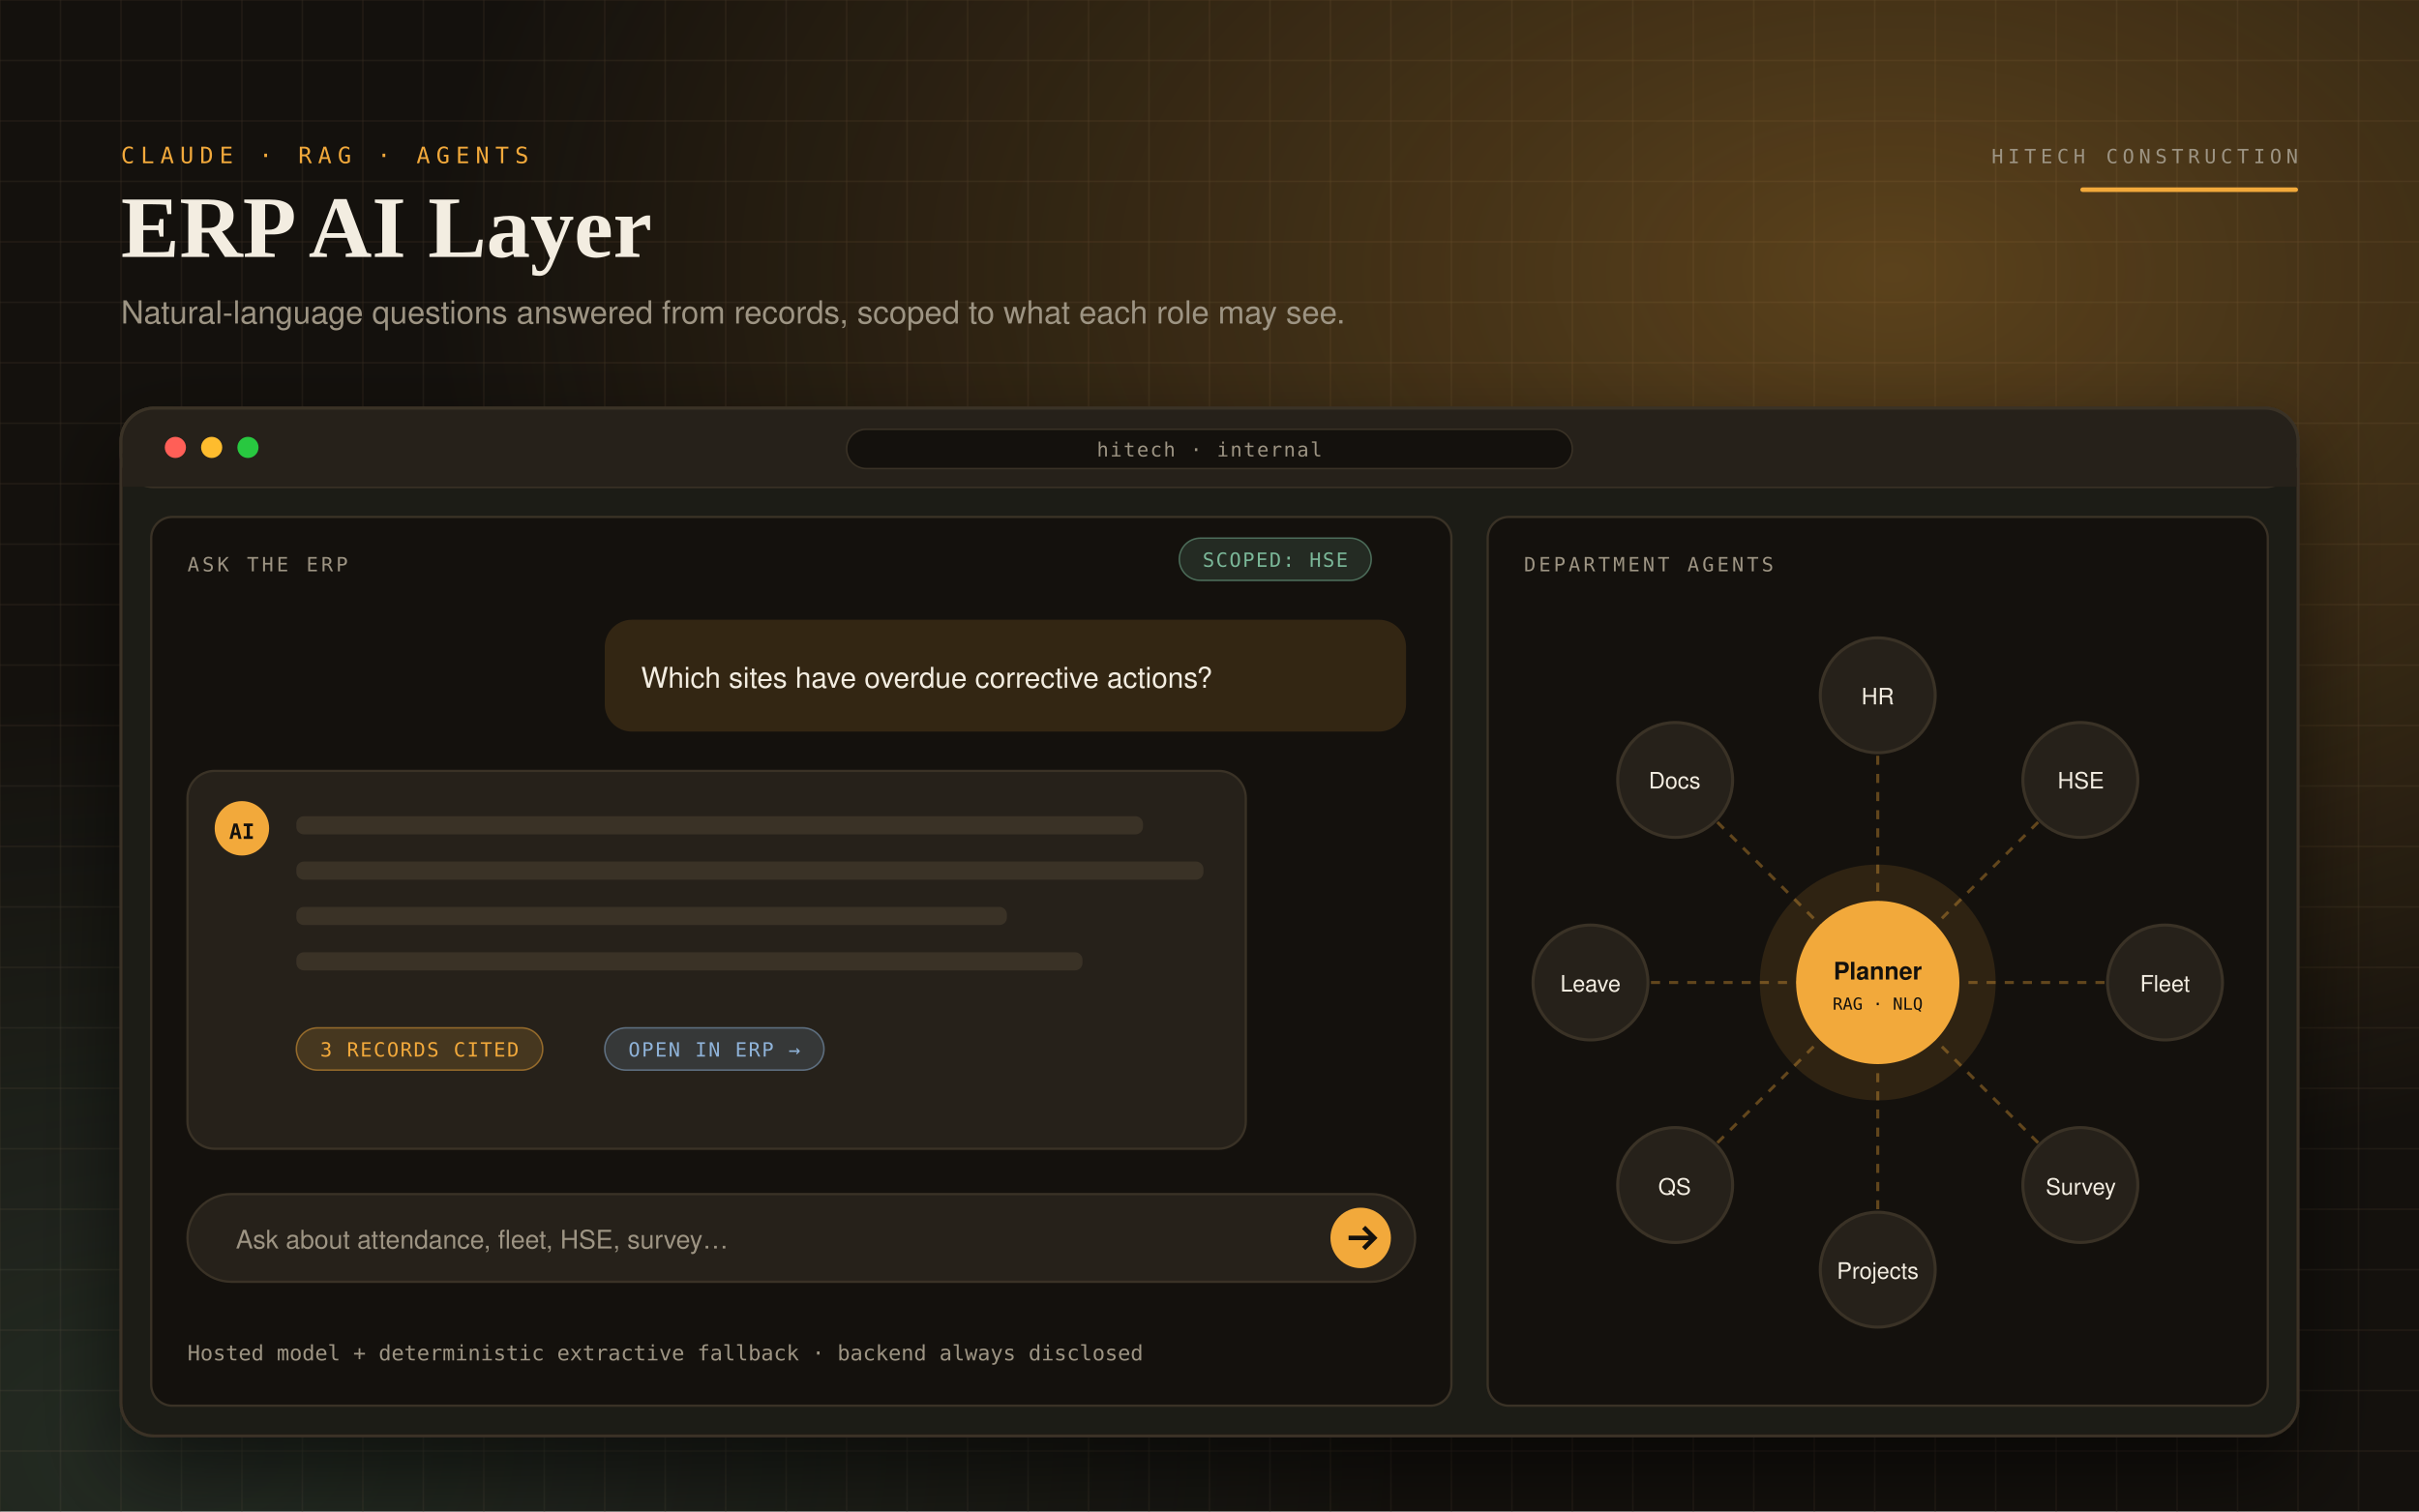
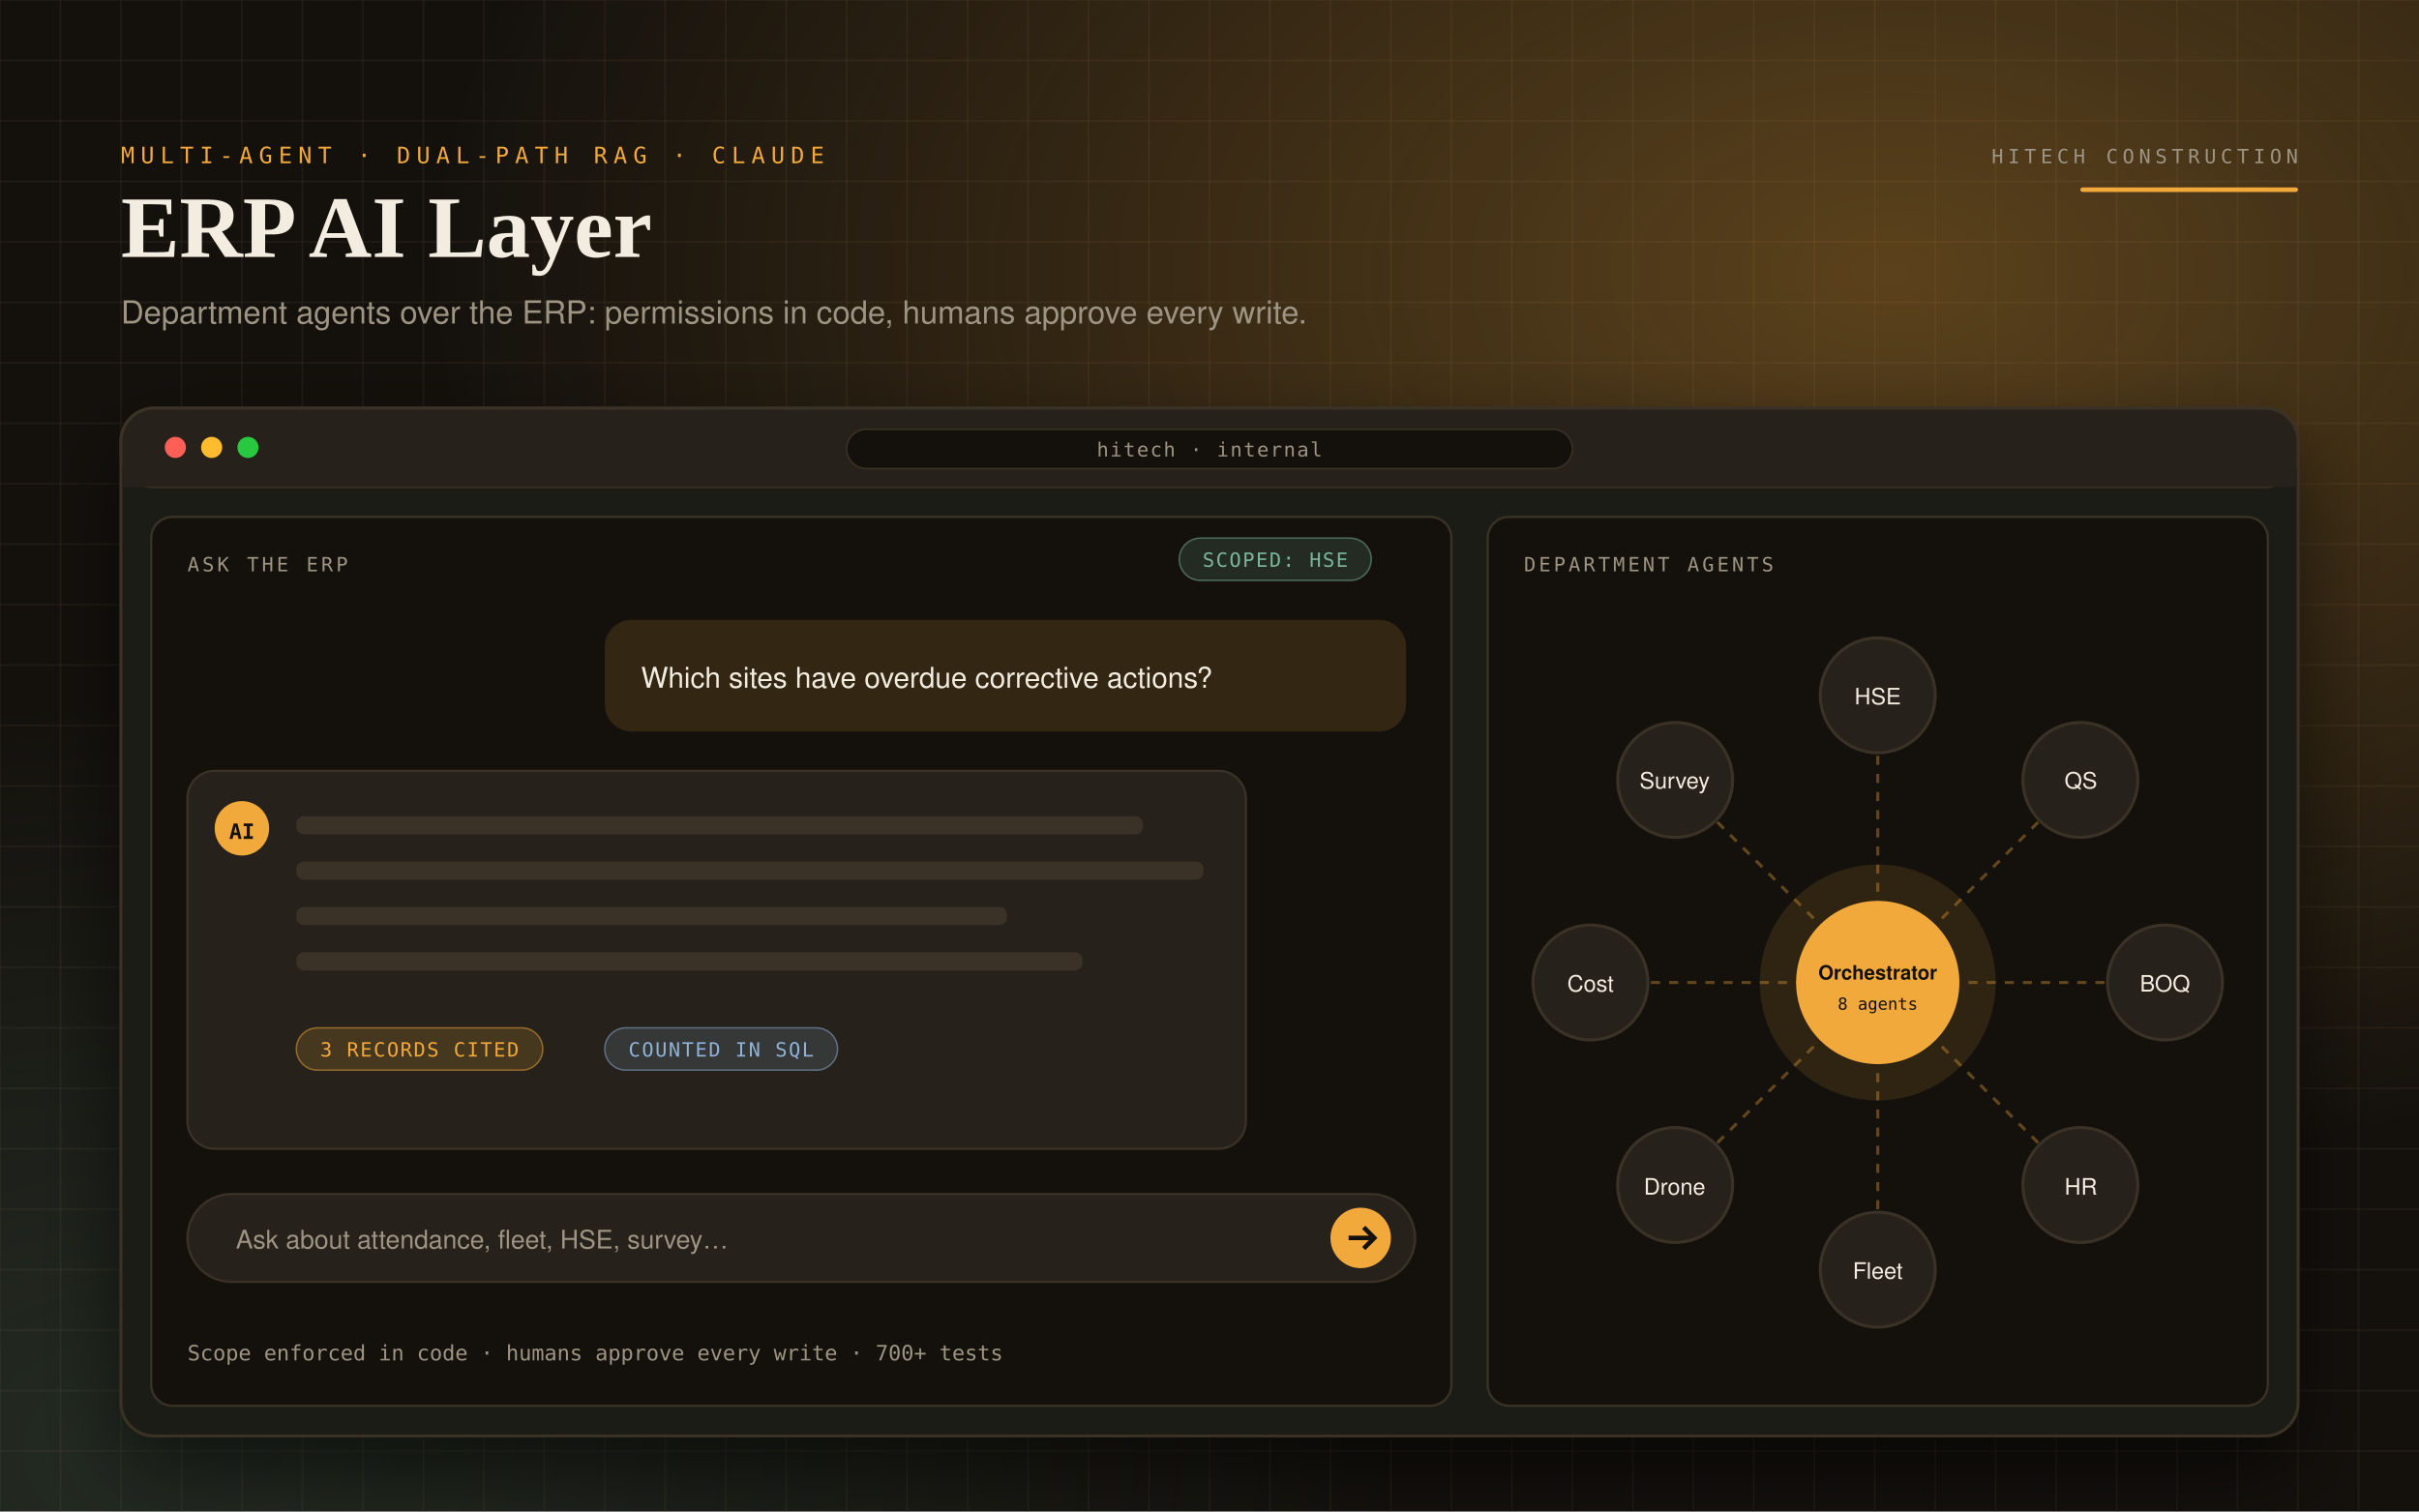
<svg xmlns="http://www.w3.org/2000/svg" viewBox="0 0 1600 1000" width="1600" height="1000">
  <defs>
    <radialGradient id="glow" cx="78%" cy="18%" r="60%">
      <stop offset="0" stop-color="#F2A93B" stop-opacity="0.32" />
      <stop offset="1" stop-color="#F2A93B" stop-opacity="0" />
    </radialGradient>
    <radialGradient id="glow2" cx="8%" cy="96%" r="50%">
      <stop offset="0" stop-color="#7BB899" stop-opacity="0.16" />
      <stop offset="1" stop-color="#7BB899" stop-opacity="0" />
    </radialGradient>
    <linearGradient id="acc" x1="0" x2="1">
      <stop offset="0" stop-color="#F2A93B" />
      <stop offset="1" stop-color="#F2A93B" />
    </linearGradient>
    <linearGradient id="fade" x1="0" y1="0" x2="0" y2="1">
      <stop offset="0" stop-color="#F2A93B" stop-opacity="0.45" />
      <stop offset="1" stop-color="#F2A93B" stop-opacity="0" />
    </linearGradient>
    <filter id="sh" x="-10%" y="-10%" width="120%" height="130%">
      <feDropShadow dx="0" dy="24" stdDeviation="28" flood-color="#000" flood-opacity="0.55" />
    </filter>
  </defs>
  <rect width="1600" height="1000" fill="#14110D" />
  <line x1="0" y1="0" x2="0" y2="1000" stroke="#3A3226" stroke-opacity="0.35" />
  <line x1="40" y1="0" x2="40" y2="1000" stroke="#3A3226" stroke-opacity="0.35" />
  <line x1="80" y1="0" x2="80" y2="1000" stroke="#3A3226" stroke-opacity="0.35" />
  <line x1="120" y1="0" x2="120" y2="1000" stroke="#3A3226" stroke-opacity="0.35" />
  <line x1="160" y1="0" x2="160" y2="1000" stroke="#3A3226" stroke-opacity="0.35" />
  <line x1="200" y1="0" x2="200" y2="1000" stroke="#3A3226" stroke-opacity="0.35" />
  <line x1="240" y1="0" x2="240" y2="1000" stroke="#3A3226" stroke-opacity="0.35" />
  <line x1="280" y1="0" x2="280" y2="1000" stroke="#3A3226" stroke-opacity="0.35" />
  <line x1="320" y1="0" x2="320" y2="1000" stroke="#3A3226" stroke-opacity="0.35" />
  <line x1="360" y1="0" x2="360" y2="1000" stroke="#3A3226" stroke-opacity="0.35" />
  <line x1="400" y1="0" x2="400" y2="1000" stroke="#3A3226" stroke-opacity="0.35" />
  <line x1="440" y1="0" x2="440" y2="1000" stroke="#3A3226" stroke-opacity="0.35" />
  <line x1="480" y1="0" x2="480" y2="1000" stroke="#3A3226" stroke-opacity="0.35" />
  <line x1="520" y1="0" x2="520" y2="1000" stroke="#3A3226" stroke-opacity="0.35" />
  <line x1="560" y1="0" x2="560" y2="1000" stroke="#3A3226" stroke-opacity="0.35" />
  <line x1="600" y1="0" x2="600" y2="1000" stroke="#3A3226" stroke-opacity="0.35" />
  <line x1="640" y1="0" x2="640" y2="1000" stroke="#3A3226" stroke-opacity="0.35" />
  <line x1="680" y1="0" x2="680" y2="1000" stroke="#3A3226" stroke-opacity="0.35" />
  <line x1="720" y1="0" x2="720" y2="1000" stroke="#3A3226" stroke-opacity="0.35" />
  <line x1="760" y1="0" x2="760" y2="1000" stroke="#3A3226" stroke-opacity="0.35" />
  <line x1="800" y1="0" x2="800" y2="1000" stroke="#3A3226" stroke-opacity="0.35" />
  <line x1="840" y1="0" x2="840" y2="1000" stroke="#3A3226" stroke-opacity="0.35" />
  <line x1="880" y1="0" x2="880" y2="1000" stroke="#3A3226" stroke-opacity="0.35" />
  <line x1="920" y1="0" x2="920" y2="1000" stroke="#3A3226" stroke-opacity="0.35" />
  <line x1="960" y1="0" x2="960" y2="1000" stroke="#3A3226" stroke-opacity="0.35" />
  <line x1="1000" y1="0" x2="1000" y2="1000" stroke="#3A3226" stroke-opacity="0.35" />
  <line x1="1040" y1="0" x2="1040" y2="1000" stroke="#3A3226" stroke-opacity="0.35" />
  <line x1="1080" y1="0" x2="1080" y2="1000" stroke="#3A3226" stroke-opacity="0.35" />
  <line x1="1120" y1="0" x2="1120" y2="1000" stroke="#3A3226" stroke-opacity="0.35" />
  <line x1="1160" y1="0" x2="1160" y2="1000" stroke="#3A3226" stroke-opacity="0.35" />
  <line x1="1200" y1="0" x2="1200" y2="1000" stroke="#3A3226" stroke-opacity="0.35" />
  <line x1="1240" y1="0" x2="1240" y2="1000" stroke="#3A3226" stroke-opacity="0.35" />
  <line x1="1280" y1="0" x2="1280" y2="1000" stroke="#3A3226" stroke-opacity="0.35" />
  <line x1="1320" y1="0" x2="1320" y2="1000" stroke="#3A3226" stroke-opacity="0.35" />
  <line x1="1360" y1="0" x2="1360" y2="1000" stroke="#3A3226" stroke-opacity="0.35" />
  <line x1="1400" y1="0" x2="1400" y2="1000" stroke="#3A3226" stroke-opacity="0.35" />
  <line x1="1440" y1="0" x2="1440" y2="1000" stroke="#3A3226" stroke-opacity="0.35" />
  <line x1="1480" y1="0" x2="1480" y2="1000" stroke="#3A3226" stroke-opacity="0.35" />
  <line x1="1520" y1="0" x2="1520" y2="1000" stroke="#3A3226" stroke-opacity="0.35" />
  <line x1="1560" y1="0" x2="1560" y2="1000" stroke="#3A3226" stroke-opacity="0.35" />
  <line x1="0" y1="0" x2="1600" y2="0" stroke="#3A3226" stroke-opacity="0.35" />
  <line x1="0" y1="40" x2="1600" y2="40" stroke="#3A3226" stroke-opacity="0.35" />
  <line x1="0" y1="80" x2="1600" y2="80" stroke="#3A3226" stroke-opacity="0.35" />
  <line x1="0" y1="120" x2="1600" y2="120" stroke="#3A3226" stroke-opacity="0.35" />
  <line x1="0" y1="160" x2="1600" y2="160" stroke="#3A3226" stroke-opacity="0.35" />
  <line x1="0" y1="200" x2="1600" y2="200" stroke="#3A3226" stroke-opacity="0.35" />
  <line x1="0" y1="240" x2="1600" y2="240" stroke="#3A3226" stroke-opacity="0.35" />
  <line x1="0" y1="280" x2="1600" y2="280" stroke="#3A3226" stroke-opacity="0.35" />
  <line x1="0" y1="320" x2="1600" y2="320" stroke="#3A3226" stroke-opacity="0.35" />
  <line x1="0" y1="360" x2="1600" y2="360" stroke="#3A3226" stroke-opacity="0.35" />
  <line x1="0" y1="400" x2="1600" y2="400" stroke="#3A3226" stroke-opacity="0.35" />
  <line x1="0" y1="440" x2="1600" y2="440" stroke="#3A3226" stroke-opacity="0.35" />
  <line x1="0" y1="480" x2="1600" y2="480" stroke="#3A3226" stroke-opacity="0.35" />
  <line x1="0" y1="520" x2="1600" y2="520" stroke="#3A3226" stroke-opacity="0.35" />
  <line x1="0" y1="560" x2="1600" y2="560" stroke="#3A3226" stroke-opacity="0.35" />
  <line x1="0" y1="600" x2="1600" y2="600" stroke="#3A3226" stroke-opacity="0.35" />
  <line x1="0" y1="640" x2="1600" y2="640" stroke="#3A3226" stroke-opacity="0.35" />
  <line x1="0" y1="680" x2="1600" y2="680" stroke="#3A3226" stroke-opacity="0.35" />
  <line x1="0" y1="720" x2="1600" y2="720" stroke="#3A3226" stroke-opacity="0.35" />
  <line x1="0" y1="760" x2="1600" y2="760" stroke="#3A3226" stroke-opacity="0.35" />
  <line x1="0" y1="800" x2="1600" y2="800" stroke="#3A3226" stroke-opacity="0.35" />
  <line x1="0" y1="840" x2="1600" y2="840" stroke="#3A3226" stroke-opacity="0.35" />
  <line x1="0" y1="880" x2="1600" y2="880" stroke="#3A3226" stroke-opacity="0.35" />
  <line x1="0" y1="920" x2="1600" y2="920" stroke="#3A3226" stroke-opacity="0.35" />
  <line x1="0" y1="960" x2="1600" y2="960" stroke="#3A3226" stroke-opacity="0.35" />
  <rect width="1600" height="1000" fill="url(#glow)" />
  <rect width="1600" height="1000" fill="url(#glow2)" />
-   <text x="80" y="108" font-family="'DM Mono', Consolas, monospace" font-size="15" fill="#F2A93B" font-weight="500" text-anchor="start" letter-spacing="4">CLAUDE · RAG · AGENTS</text>
+   <text x="80" y="108" font-family="'DM Mono', Consolas, monospace" font-size="15" fill="#F2A93B" font-weight="500" text-anchor="start" letter-spacing="4">MULTI-AGENT · DUAL-PATH RAG · CLAUDE</text>
  <text x="80" y="170" font-family="Georgia, 'Times New Roman', serif" font-size="58" fill="#F3EDE1" font-weight="600" text-anchor="start" letter-spacing="0">ERP AI Layer</text>
-   <text x="80" y="214" font-family="'Segoe UI', Helvetica, Arial, sans-serif" font-size="21" fill="#9D9483" font-weight="400" text-anchor="start" letter-spacing="0">Natural-language questions answered from records, scoped to what each role may see.</text>
+   <text x="80" y="214" font-family="'Segoe UI', Helvetica, Arial, sans-serif" font-size="21" fill="#9D9483" font-weight="400" text-anchor="start" letter-spacing="0">Department agents over the ERP: permissions in code, humans approve every write.</text>
  <g filter="url(#sh)">
    <rect x="80" y="270" width="1440" height="680" rx="22" fill="#1E1A14" stroke="#3A3226" stroke-width="2" />
  </g>
  <rect x="80" y="270" width="1440" height="52" rx="22" fill="#26211A" stroke="#3A3226" stroke-width="2" />
  <rect x="81" y="300" width="1438" height="22" fill="#26211A" />
  <circle cx="116" cy="296" r="7" fill="#FF5F57" />
  <circle cx="140" cy="296" r="7" fill="#FEBC2E" />
  <circle cx="164" cy="296" r="7" fill="#28C840" />
  <rect x="560" y="284" width="480" height="26" rx="13" fill="#14110D" stroke="#3A3226" stroke-width="1" />
  <text x="800" y="302" font-family="'DM Mono', Consolas, monospace" font-size="13" fill="#9D9483" font-weight="400" text-anchor="middle" letter-spacing="1">hitech · internal</text>
  <rect x="100" y="342" width="860" height="588" rx="14" fill="#14110D" stroke="#3A3226" stroke-width="1.5" />
  <text x="124" y="378" font-family="'DM Mono', Consolas, monospace" font-size="13" fill="#9D9483" font-weight="500" text-anchor="start" letter-spacing="2">ASK THE ERP</text>
  <rect x="780" y="356" width="127" height="28" rx="14" fill="#7BB899" fill-opacity="0.16" stroke="#7BB899" stroke-opacity="0.5" />
  <text x="843.5" y="375" font-family="'DM Mono', Consolas, monospace" font-size="13" fill="#7BB899" font-weight="500" text-anchor="middle" letter-spacing="1">SCOPED: HSE</text>
  <rect x="400" y="410" width="530" height="74" rx="18" fill="#F2A93B" stroke="#F2A93B" stroke-width="0" fill-opacity="0.14" />
  <text x="424" y="455" font-family="'Segoe UI', Helvetica, Arial, sans-serif" font-size="19" fill="#F3EDE1" font-weight="500" text-anchor="start" letter-spacing="0">Which sites have overdue corrective actions?</text>
  <rect x="124" y="510" width="700" height="250" rx="18" fill="#26211A" stroke="#3A3226" stroke-width="1.5" />
  <circle cx="160" cy="548" r="18" fill="url(#acc)" />
  <text x="160" y="555" font-family="'DM Mono', Consolas, monospace" font-size="14" fill="#14110D" font-weight="700" text-anchor="middle" letter-spacing="0">AI</text>
  <rect x="196" y="540" width="560" height="12" rx="5" fill="#3A3226" />
  <rect x="196" y="570" width="600" height="12" rx="5" fill="#3A3226" />
  <rect x="196" y="600" width="470" height="12" rx="5" fill="#3A3226" />
  <rect x="196" y="630" width="520" height="12" rx="5" fill="#3A3226" />
  <rect x="196" y="680" width="163" height="28" rx="14" fill="#F2A93B" fill-opacity="0.16" stroke="#F2A93B" stroke-opacity="0.5" />
  <text x="277.5" y="699" font-family="'DM Mono', Consolas, monospace" font-size="13" fill="#F2A93B" font-weight="500" text-anchor="middle" letter-spacing="1">3 RECORDS CITED</text>
-   <rect x="400" y="680" width="145" height="28" rx="14" fill="#8FB3D9" fill-opacity="0.16" stroke="#8FB3D9" stroke-opacity="0.5" />
-   <text x="472.5" y="699" font-family="'DM Mono', Consolas, monospace" font-size="13" fill="#8FB3D9" font-weight="500" text-anchor="middle" letter-spacing="1">OPEN IN ERP →</text>
+   <rect x="400" y="680" width="154" height="28" rx="14" fill="#8FB3D9" fill-opacity="0.16" stroke="#8FB3D9" stroke-opacity="0.5" />
+   <text x="477.0" y="699" font-family="'DM Mono', Consolas, monospace" font-size="13" fill="#8FB3D9" font-weight="500" text-anchor="middle" letter-spacing="1">COUNTED IN SQL</text>
  <rect x="124" y="790" width="812" height="58" rx="29" fill="#26211A" stroke="#3A3226" stroke-width="1.5" />
  <text x="156" y="826" font-family="'Segoe UI', Helvetica, Arial, sans-serif" font-size="17" fill="#9D9483" font-weight="400" text-anchor="start" letter-spacing="0">Ask about attendance, fleet, HSE, survey…</text>
  <circle cx="900" cy="819" r="20" fill="#F2A93B" />
  <path d="M 892 819 L 908 819 M 902 812 L 909 819 L 902 826" stroke="#14110D" stroke-width="3" fill="none" />
-   <text x="124" y="900" font-family="'DM Mono', Consolas, monospace" font-size="14" fill="#9D9483" font-weight="400" text-anchor="start" letter-spacing="0">Hosted model + deterministic extractive fallback · backend always disclosed</text>
+   <text x="124" y="900" font-family="'DM Mono', Consolas, monospace" font-size="14" fill="#9D9483" font-weight="400" text-anchor="start" letter-spacing="0">Scope enforced in code · humans approve every write · 700+ tests</text>
  <rect x="984" y="342" width="516" height="588" rx="14" fill="#14110D" stroke="#3A3226" stroke-width="1.5" />
  <text x="1008" y="378" font-family="'DM Mono', Consolas, monospace" font-size="13" fill="#9D9483" font-weight="500" text-anchor="start" letter-spacing="2">DEPARTMENT AGENTS</text>
  <line x1="1242" y1="650" x2="1242" y2="460" stroke="#F2A93B" stroke-opacity="0.35" stroke-width="2" stroke-dasharray="6 6" />
  <circle cx="1242" cy="460" r="38" fill="#26211A" stroke="#3A3226" stroke-width="2" />
-   <text x="1242.0" y="466.0" font-family="'Segoe UI', Helvetica, Arial, sans-serif" font-size="15" fill="#F3EDE1" font-weight="500" text-anchor="middle" letter-spacing="0">HR</text>
+   <text x="1242.0" y="466.0" font-family="'Segoe UI', Helvetica, Arial, sans-serif" font-size="15" fill="#F3EDE1" font-weight="500" text-anchor="middle" letter-spacing="0">HSE</text>
  <line x1="1242" y1="650" x2="1376" y2="516" stroke="#F2A93B" stroke-opacity="0.35" stroke-width="2" stroke-dasharray="6 6" />
  <circle cx="1376" cy="516" r="38" fill="#26211A" stroke="#3A3226" stroke-width="2" />
-   <text x="1376.35" y="521.65" font-family="'Segoe UI', Helvetica, Arial, sans-serif" font-size="15" fill="#F3EDE1" font-weight="500" text-anchor="middle" letter-spacing="0">HSE</text>
+   <text x="1376.35" y="521.65" font-family="'Segoe UI', Helvetica, Arial, sans-serif" font-size="15" fill="#F3EDE1" font-weight="500" text-anchor="middle" letter-spacing="0">QS</text>
  <line x1="1242" y1="650" x2="1432" y2="650" stroke="#F2A93B" stroke-opacity="0.35" stroke-width="2" stroke-dasharray="6 6" />
  <circle cx="1432" cy="650" r="38" fill="#26211A" stroke="#3A3226" stroke-width="2" />
-   <text x="1432.0" y="656.0" font-family="'Segoe UI', Helvetica, Arial, sans-serif" font-size="15" fill="#F3EDE1" font-weight="500" text-anchor="middle" letter-spacing="0">Fleet</text>
+   <text x="1432.0" y="656.0" font-family="'Segoe UI', Helvetica, Arial, sans-serif" font-size="15" fill="#F3EDE1" font-weight="500" text-anchor="middle" letter-spacing="0">BOQ</text>
  <line x1="1242" y1="650" x2="1376" y2="784" stroke="#F2A93B" stroke-opacity="0.35" stroke-width="2" stroke-dasharray="6 6" />
  <circle cx="1376" cy="784" r="38" fill="#26211A" stroke="#3A3226" stroke-width="2" />
-   <text x="1376.35" y="790.35" font-family="'Segoe UI', Helvetica, Arial, sans-serif" font-size="15" fill="#F3EDE1" font-weight="500" text-anchor="middle" letter-spacing="0">Survey</text>
+   <text x="1376.35" y="790.35" font-family="'Segoe UI', Helvetica, Arial, sans-serif" font-size="15" fill="#F3EDE1" font-weight="500" text-anchor="middle" letter-spacing="0">HR</text>
  <line x1="1242" y1="650" x2="1242" y2="840" stroke="#F2A93B" stroke-opacity="0.35" stroke-width="2" stroke-dasharray="6 6" />
  <circle cx="1242" cy="840" r="38" fill="#26211A" stroke="#3A3226" stroke-width="2" />
-   <text x="1242.0" y="846.0" font-family="'Segoe UI', Helvetica, Arial, sans-serif" font-size="15" fill="#F3EDE1" font-weight="500" text-anchor="middle" letter-spacing="0">Projects</text>
+   <text x="1242.0" y="846.0" font-family="'Segoe UI', Helvetica, Arial, sans-serif" font-size="15" fill="#F3EDE1" font-weight="500" text-anchor="middle" letter-spacing="0">Fleet</text>
  <line x1="1242" y1="650" x2="1108" y2="784" stroke="#F2A93B" stroke-opacity="0.35" stroke-width="2" stroke-dasharray="6 6" />
  <circle cx="1108" cy="784" r="38" fill="#26211A" stroke="#3A3226" stroke-width="2" />
-   <text x="1107.65" y="790.35" font-family="'Segoe UI', Helvetica, Arial, sans-serif" font-size="15" fill="#F3EDE1" font-weight="500" text-anchor="middle" letter-spacing="0">QS</text>
+   <text x="1107.65" y="790.35" font-family="'Segoe UI', Helvetica, Arial, sans-serif" font-size="15" fill="#F3EDE1" font-weight="500" text-anchor="middle" letter-spacing="0">Drone</text>
  <line x1="1242" y1="650" x2="1052" y2="650" stroke="#F2A93B" stroke-opacity="0.35" stroke-width="2" stroke-dasharray="6 6" />
  <circle cx="1052" cy="650" r="38" fill="#26211A" stroke="#3A3226" stroke-width="2" />
-   <text x="1052.0" y="656.0" font-family="'Segoe UI', Helvetica, Arial, sans-serif" font-size="15" fill="#F3EDE1" font-weight="500" text-anchor="middle" letter-spacing="0">Leave</text>
+   <text x="1052.0" y="656.0" font-family="'Segoe UI', Helvetica, Arial, sans-serif" font-size="15" fill="#F3EDE1" font-weight="500" text-anchor="middle" letter-spacing="0">Cost</text>
  <line x1="1242" y1="650" x2="1108" y2="516" stroke="#F2A93B" stroke-opacity="0.35" stroke-width="2" stroke-dasharray="6 6" />
  <circle cx="1108" cy="516" r="38" fill="#26211A" stroke="#3A3226" stroke-width="2" />
-   <text x="1107.65" y="521.65" font-family="'Segoe UI', Helvetica, Arial, sans-serif" font-size="15" fill="#F3EDE1" font-weight="500" text-anchor="middle" letter-spacing="0">Docs</text>
+   <text x="1107.65" y="521.65" font-family="'Segoe UI', Helvetica, Arial, sans-serif" font-size="15" fill="#F3EDE1" font-weight="500" text-anchor="middle" letter-spacing="0">Survey</text>
  <circle cx="1242" cy="650" r="78" fill="#F2A93B" fill-opacity="0.12" />
  <circle cx="1242" cy="650" r="54" fill="url(#acc)" />
-   <text x="1242" y="648" font-family="'Segoe UI', Helvetica, Arial, sans-serif" font-size="16" fill="#14110D" font-weight="700" text-anchor="middle" letter-spacing="0">Planner</text>
-   <text x="1242" y="668" font-family="'DM Mono', Consolas, monospace" font-size="11" fill="#14110D" font-weight="500" text-anchor="middle" letter-spacing="0">RAG · NLQ</text>
+   <text x="1242" y="648" font-family="'Segoe UI', Helvetica, Arial, sans-serif" font-size="13" fill="#14110D" font-weight="700" text-anchor="middle" letter-spacing="0">Orchestrator</text>
+   <text x="1242" y="668" font-family="'DM Mono', Consolas, monospace" font-size="11" fill="#14110D" font-weight="500" text-anchor="middle" letter-spacing="0">8 agents</text>
  <text x="1520" y="108" font-family="'DM Mono', Consolas, monospace" font-size="13" fill="#9D9483" font-weight="500" text-anchor="end" letter-spacing="3">HITECH CONSTRUCTION</text>
  <rect x="1376" y="124" width="144" height="3" rx="1.5" fill="url(#acc)" />
</svg>
